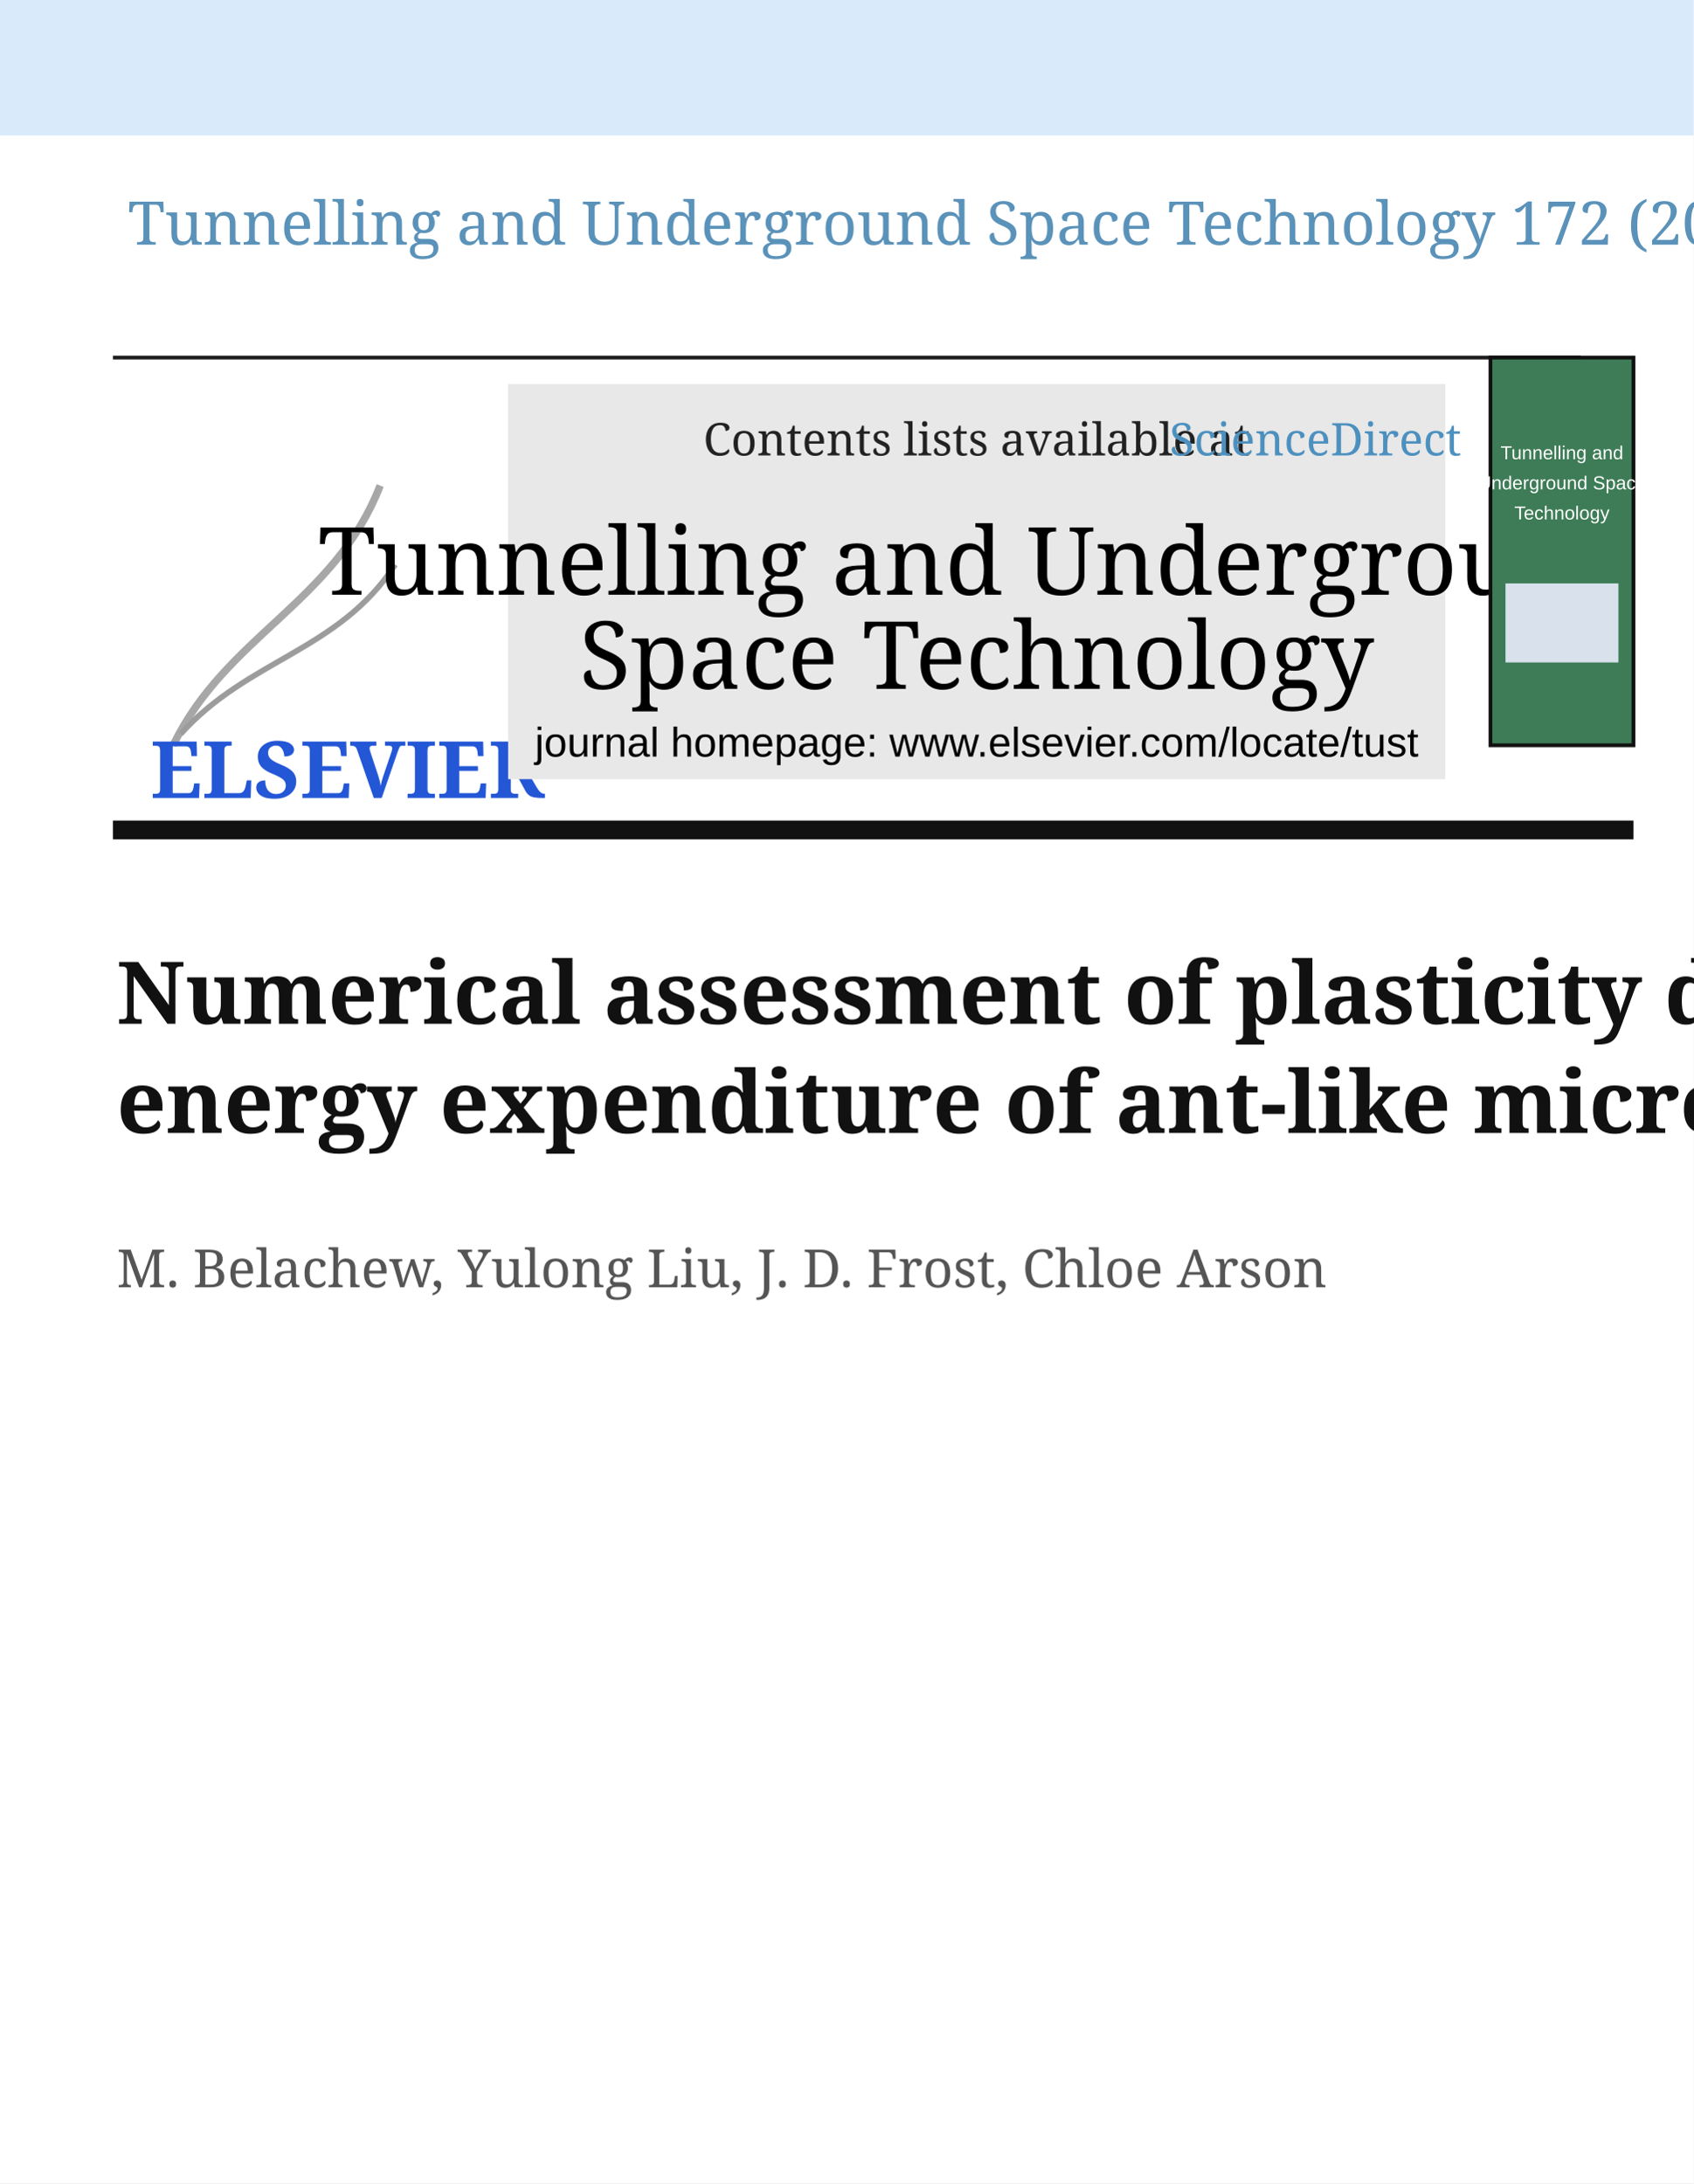
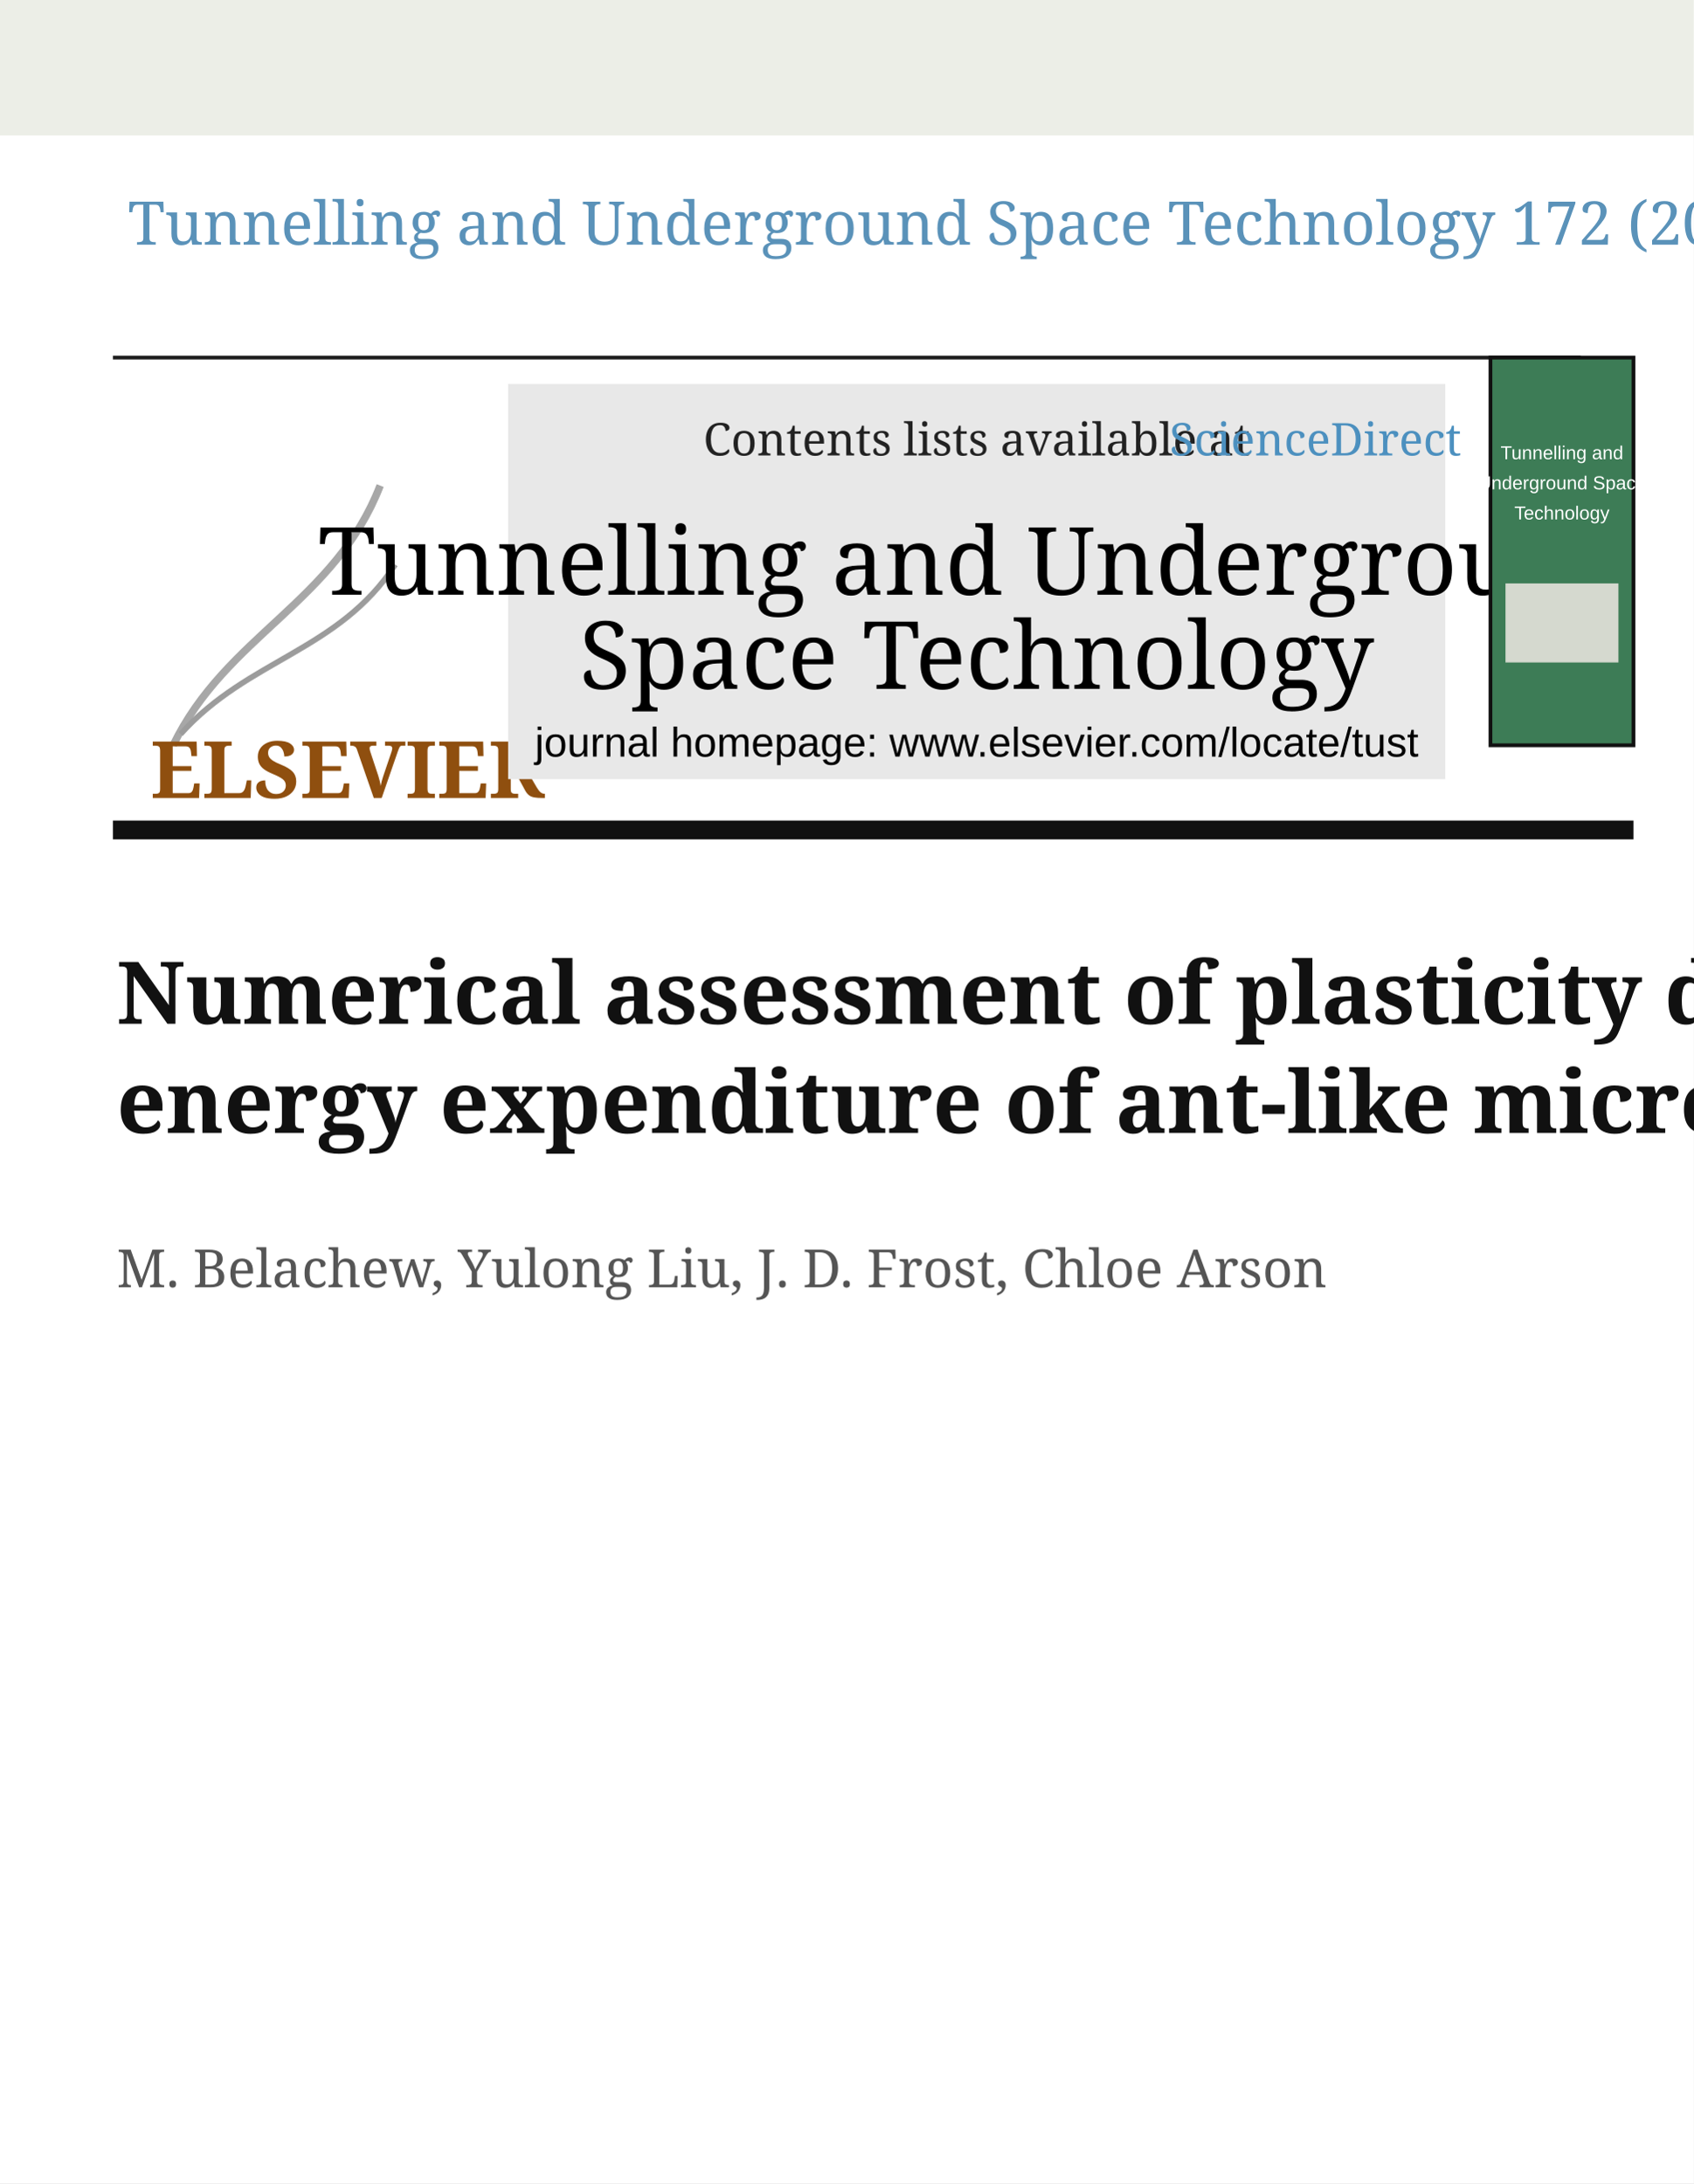
<svg xmlns="http://www.w3.org/2000/svg" viewBox="0 0 900 1160" role="img" aria-labelledby="title desc">
  <rect width="900" height="1160" fill="#ffffff" />
-   <rect x="0" y="0" width="900" height="72" fill="#d9ebfb" />
+   <rect x="0" y="0" width="900" height="72" fill="#eceee7" />
  <text x="68" y="130" fill="#5a92b9" font-family="Georgia, serif" font-size="32">Tunnelling and Underground Space Technology 172 (2026) 107501</text>
  <line x1="60" y1="190" x2="840" y2="190" stroke="#1c1c1c" stroke-width="2" />
  <g transform="translate(62 226)">
    <rect width="176" height="208" fill="#ffffff" />
    <path d="M30 170 C58 112, 116 94, 140 32" fill="none" stroke="#a7a7a7" stroke-width="4" />
    <path d="M34 164 C70 124, 118 120, 148 74" fill="none" stroke="#9c9c9c" stroke-width="3" />
-     <text x="18" y="198" fill="#2457d6" font-family="Georgia, serif" font-size="42" font-weight="700">ELSEVIER</text>
+     <text x="18" y="198" fill="#8f4f0f" font-family="Georgia, serif" font-size="42" font-weight="700">ELSEVIER</text>
  </g>
  <g transform="translate(270 204)">
    <rect width="498" height="210" fill="#e8e8e8" />
    <text x="249" y="38" fill="#222222" font-family="Georgia, serif" font-size="24" text-anchor="middle">Contents lists available at</text>
    <text x="249" y="38" dx="180" fill="#4c90bf" font-family="Georgia, serif" font-size="24" text-anchor="middle">ScienceDirect</text>
    <text x="249" y="112" fill="#000000" font-family="Georgia, serif" font-size="50" text-anchor="middle">Tunnelling and Underground</text>
    <text x="249" y="162" fill="#000000" font-family="Georgia, serif" font-size="50" text-anchor="middle">Space Technology</text>
    <text x="249" y="198" fill="#000000" font-family="Arial, Helvetica, sans-serif" font-size="22" text-anchor="middle">journal homepage: www.elsevier.com/locate/tust</text>
  </g>
  <g transform="translate(792 190)">
    <rect width="76" height="206" fill="#3d7c56" stroke="#111111" stroke-width="2" />
    <text x="38" y="54" fill="#ffffff" font-family="Arial, Helvetica, sans-serif" font-size="10" text-anchor="middle">Tunnelling and</text>
    <text x="38" y="70" fill="#ffffff" font-family="Arial, Helvetica, sans-serif" font-size="10" text-anchor="middle">Underground Space</text>
    <text x="38" y="86" fill="#ffffff" font-family="Arial, Helvetica, sans-serif" font-size="10" text-anchor="middle">Technology</text>
-     <rect x="8" y="120" width="60" height="42" fill="#d9e2ec" />
+     <rect x="8" y="120" width="60" height="42" fill="#d5d9cf" />
  </g>
  <rect x="60" y="436" width="808" height="10" fill="#111111" />
  <text x="62" y="544" fill="#111111" font-family="Georgia, serif" font-size="46" font-weight="700">Numerical assessment of plasticity development and</text>
  <text x="62" y="602" fill="#111111" font-family="Georgia, serif" font-size="46" font-weight="700">energy expenditure of ant-like microtunnelling</text>
  <text x="62" y="684" fill="#555555" font-family="Georgia, serif" font-size="28">M. Belachew, Yulong Liu, J. D. Frost, Chloe Arson</text>
</svg>
